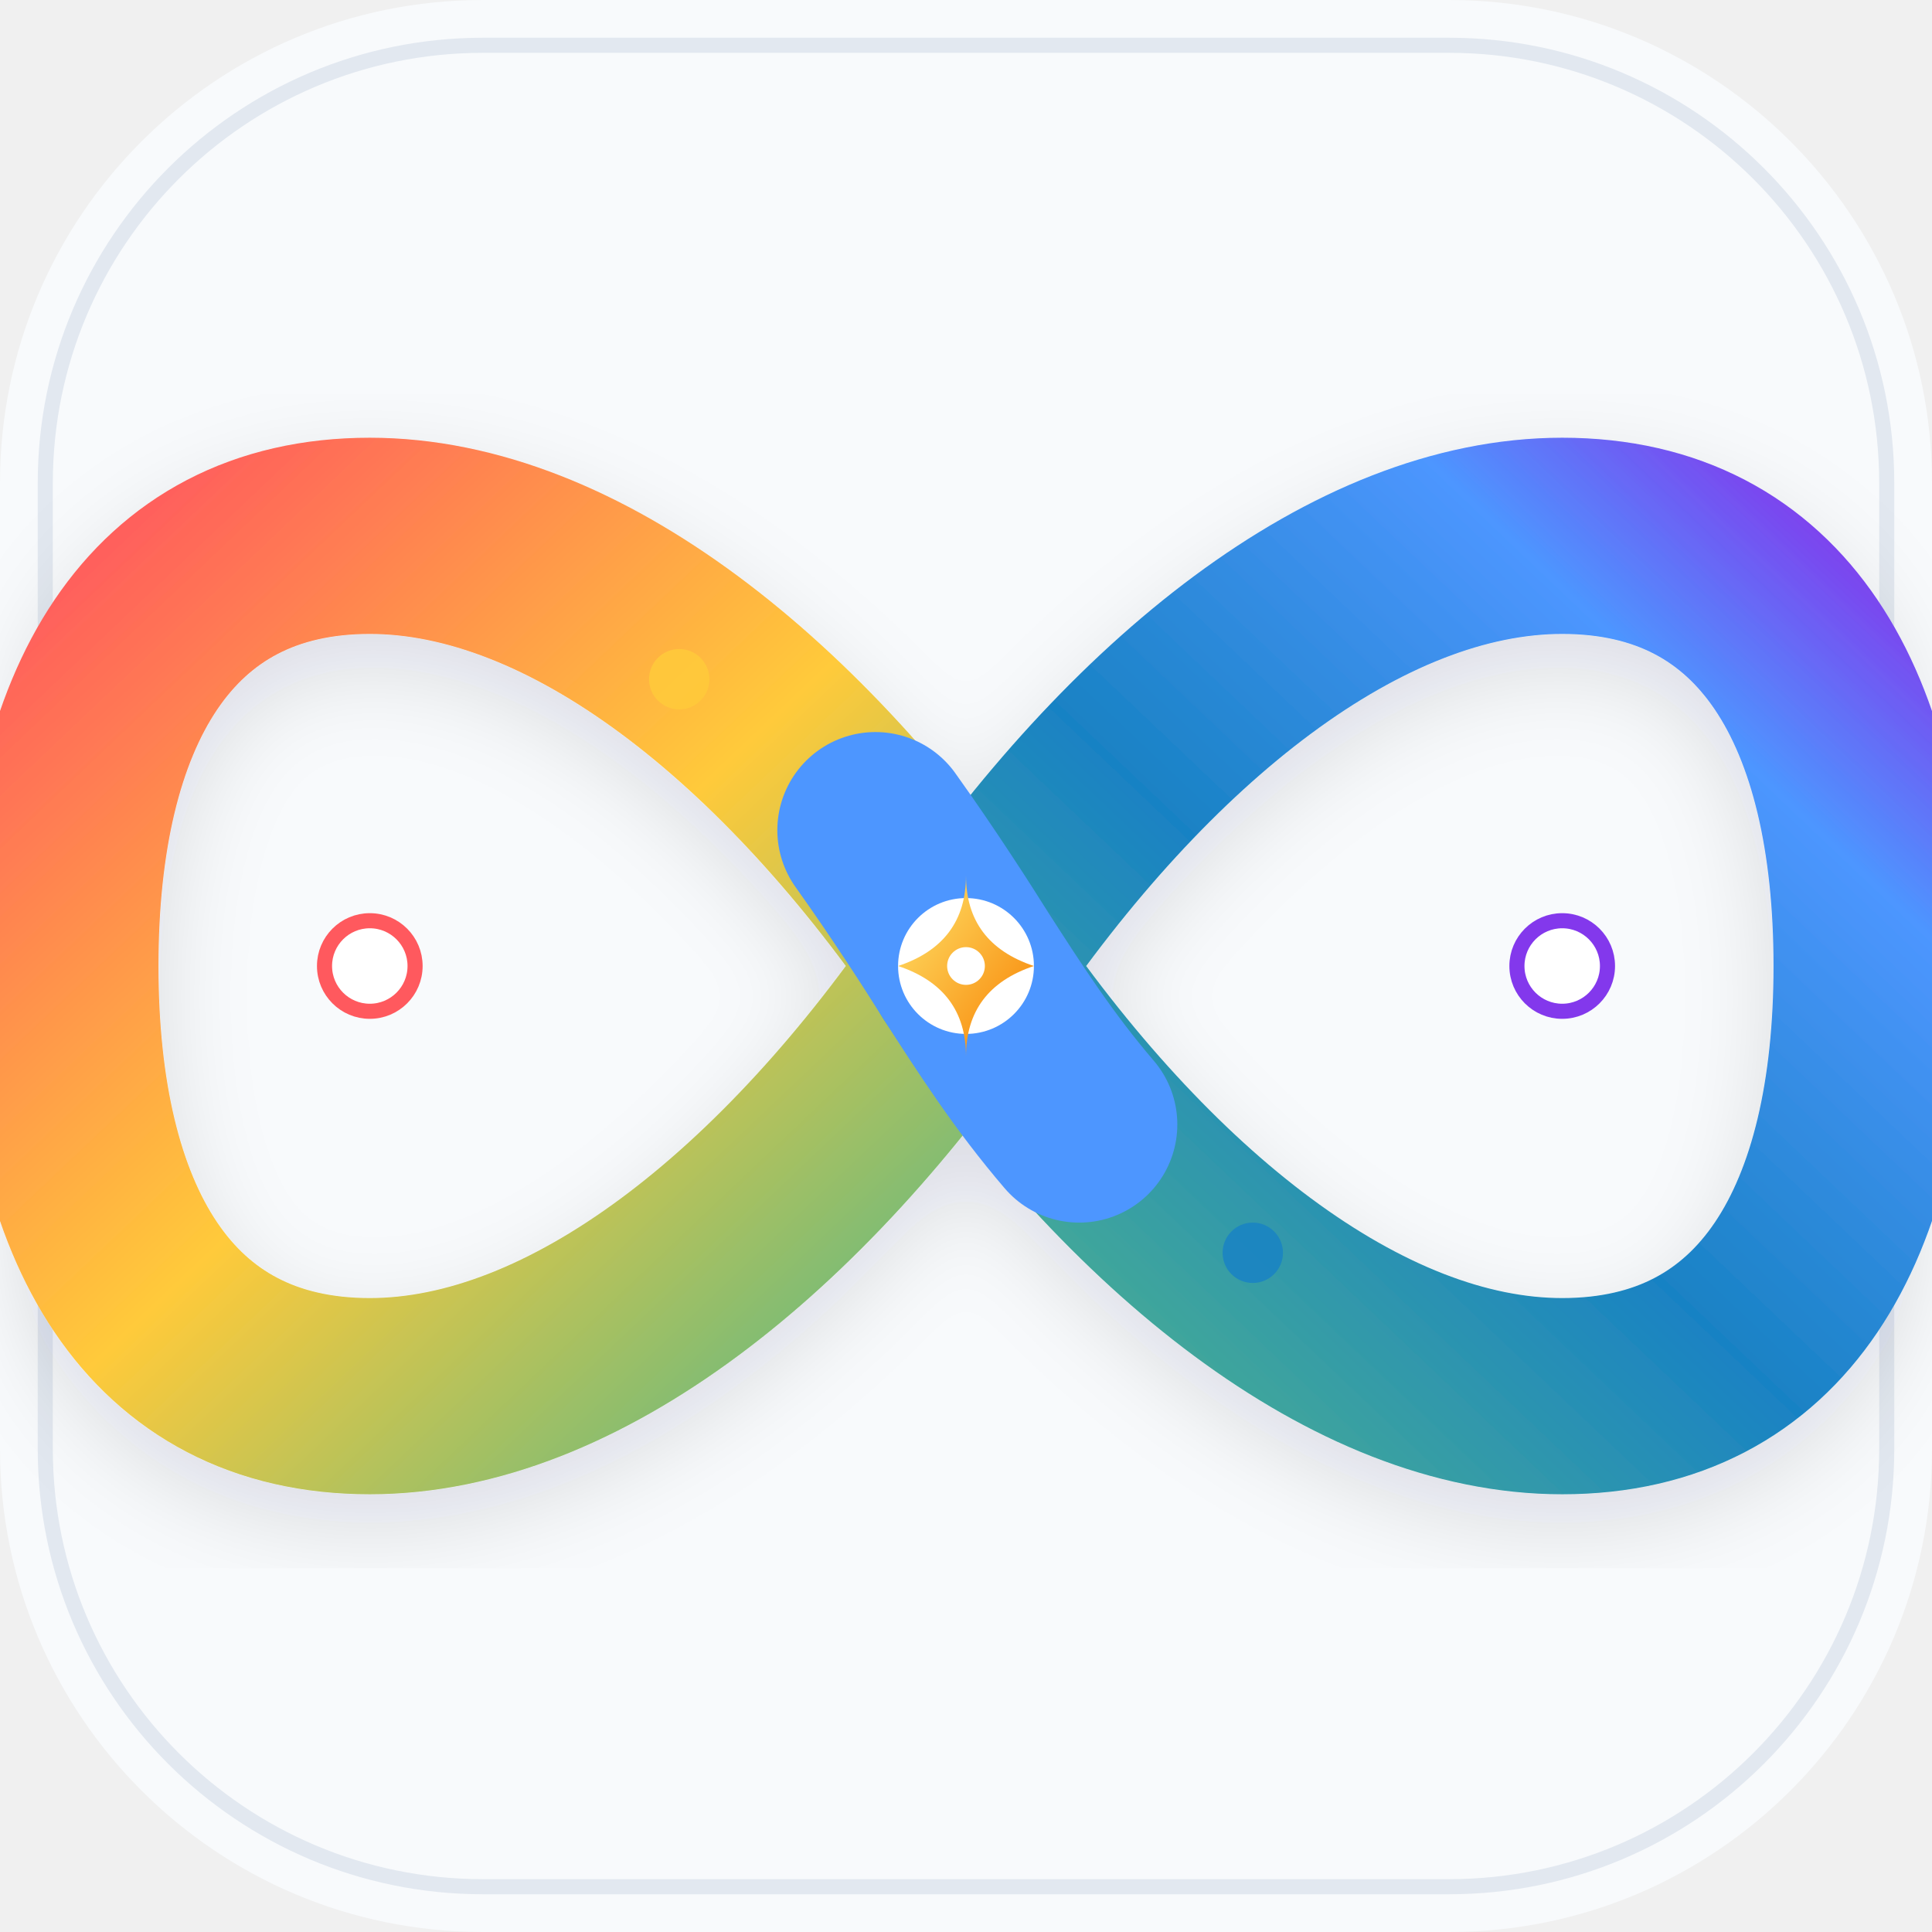
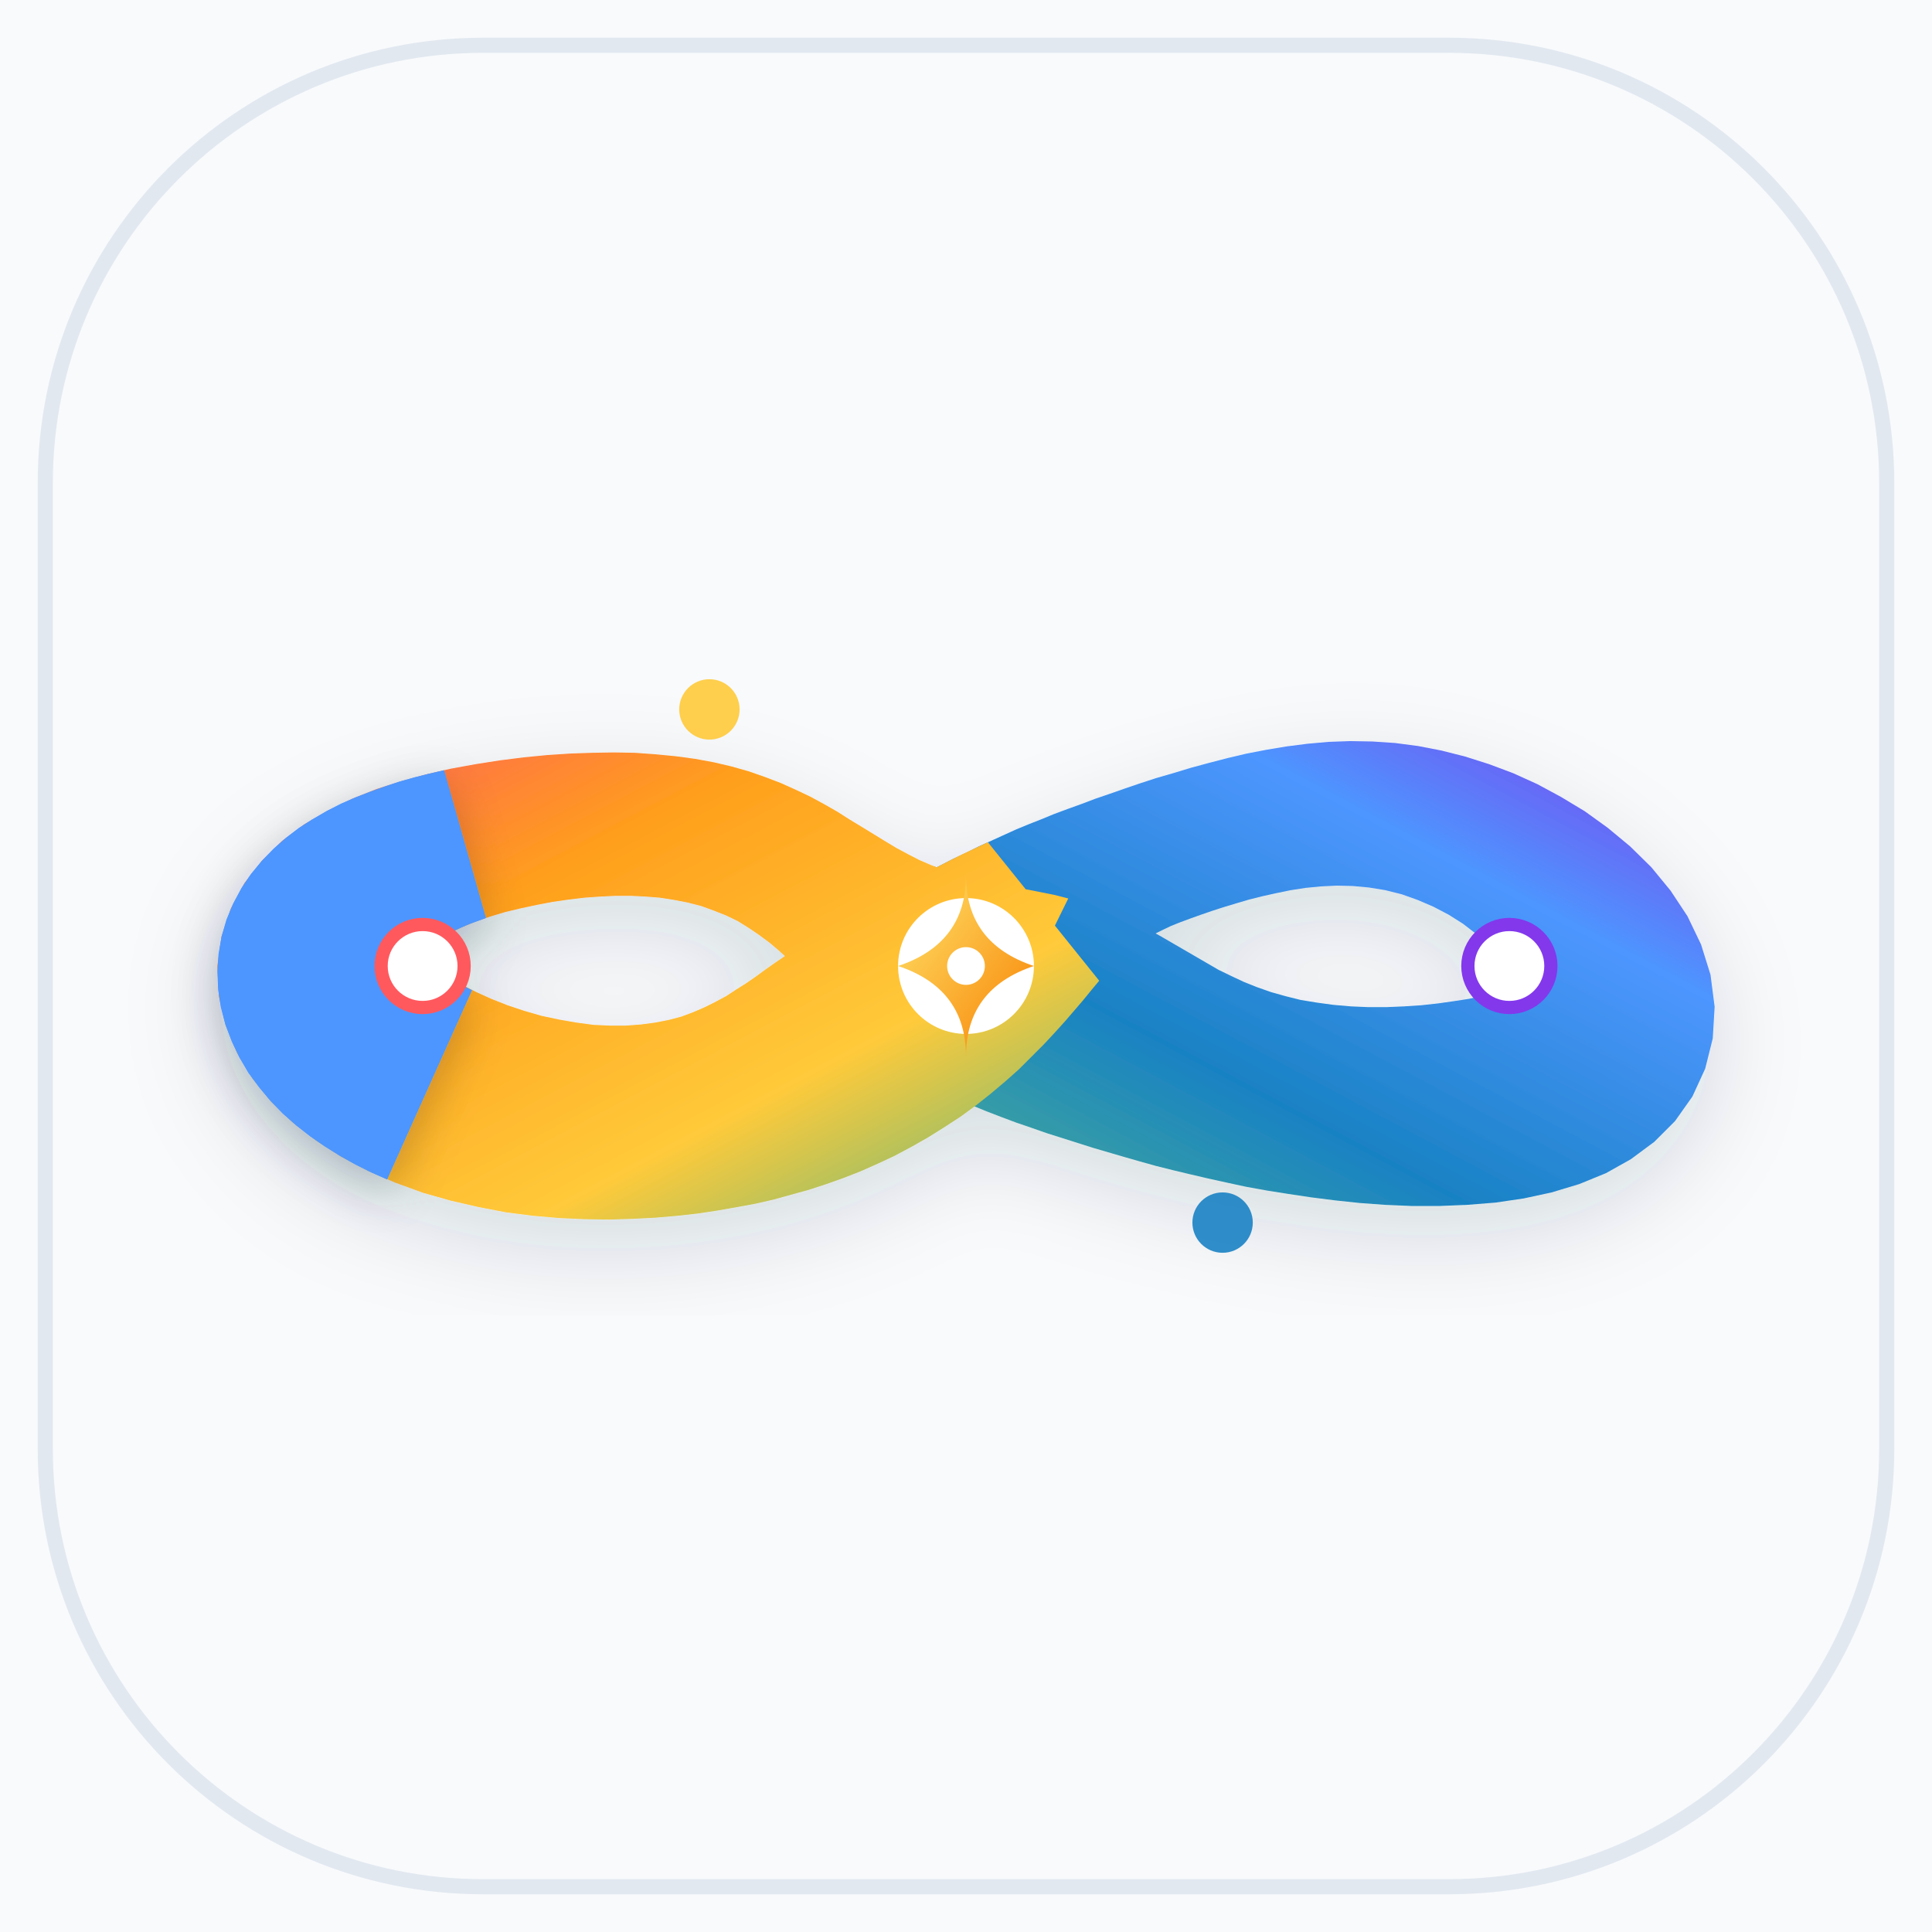
- <svg xmlns="http://www.w3.org/2000/svg" viewBox="0 0 512 512" width="100%" height="100%" aria-label="Autism Learning Platform - Infinity Harmony Logo">
+ <svg xmlns="http://www.w3.org/2000/svg" viewBox="0 0 512 512" width="100%" height="100%" aria-label="Autism Learning Platform - Infinity Harmony: L'harmonie n'est pas la perfection">
  <defs>
    <linearGradient id="gradLoopLeft" x1="0%" y1="0%" x2="100%" y2="100%">
      <stop offset="0%" stop-color="#FF595E" />
-       <stop offset="50%" stop-color="#FFCA3A" />
+       <stop offset="32%" stop-color="#FF9F1C" />
+       <stop offset="68%" stop-color="#FFCA3A" />
      <stop offset="100%" stop-color="#52B788" />
    </linearGradient>
    <linearGradient id="gradLoopRight" x1="0%" y1="100%" x2="100%" y2="0%">
      <stop offset="0%" stop-color="#52B788" />
-       <stop offset="45%" stop-color="#1982C4" />
-       <stop offset="80%" stop-color="#4D96FF" />
+       <stop offset="36%" stop-color="#1982C4" />
+       <stop offset="72%" stop-color="#4D96FF" />
      <stop offset="100%" stop-color="#8338EC" />
    </linearGradient>
    <linearGradient id="gradCenterStar" x1="0%" y1="0%" x2="100%" y2="100%">
      <stop offset="0%" stop-color="#FFE66D" />
      <stop offset="100%" stop-color="#F77F00" />
    </linearGradient>
    <filter id="softGlow" x="-20%" y="-20%" width="140%" height="140%">
-       <feDropShadow dx="0" dy="8" stdDeviation="12" flood-color="#1E293B" flood-opacity="0.12" />
+       <feDropShadow dx="0" dy="8" stdDeviation="12" flood-color="#1E293B" flood-opacity="0.14" />
+     </filter>
+     <filter id="crossoverShadow" x="-30%" y="-30%" width="160%" height="160%">
+       <feDropShadow dx="0" dy="4" stdDeviation="6" flood-color="#0F172A" flood-opacity="0.22" />
    </filter>
  </defs>
-   <rect width="512" height="512" rx="128" fill="#F8FAFC" />
+   <rect width="512" height="512" fill="#F8FAFC" />
  <rect x="12" y="12" width="488" height="488" rx="116" fill="none" stroke="#E2E8F0" stroke-width="4" />
  <g filter="url(#softGlow)">
-     <path d="M 256,256 C 210,188 152,142 98,142 C 42,142 16,188 16,256 C 16,324 42,370 98,370 C 152,370 210,324 256,256 Z" fill="none" stroke="url(#gradLoopLeft)" stroke-width="52" stroke-linecap="round" stroke-linejoin="round" />
-     <path d="M 256,256 C 302,324 360,370 414,370 C 470,370 496,324 496,256 C 496,188 470,142 414,142 C 360,142 302,188 256,256 Z" fill="none" stroke="url(#gradLoopRight)" stroke-width="52" stroke-linecap="round" stroke-linejoin="round" />
+     <path d="M 259.8,292.0 263.7,288.9 267.4,285.7 270.9,282.5 274.2,279.2 277.3,276.0 280.2,272.9 282.9,269.8 285.4,266.9 287.7,264.2 289.9,261.6 291.9,259.2 293.9,257.1 295.8,255.1 297.7,253.3 299.6,251.6 301.6,250.2 303.6,248.8 305.8,247.6 308.0,246.5 310.3,245.4 312.8,244.4 315.5,243.4 318.3,242.4 321.2,241.4 324.3,240.4 327.6,239.4 331.0,238.4 334.6,237.5 338.2,236.7 342.1,235.9 346.0,235.3 350.1,234.9 354.3,234.7 358.5,234.8 362.8,235.2 367.1,235.9 371.5,237.0 375.7,238.5 379.9,240.3 383.9,242.4 387.7,244.8 391.2,247.5 394.3,250.4 397.0,253.3 399.1,256.1 400.7,258.7 401.7,260.9 402.2,262.6 402.4,263.6 402.3,263.9 402.2,263.6 402.1,263.0 402.2,262.3 402.2,261.7 401.9,261.5 401.2,261.5 400.0,261.9 398.2,262.5 395.8,263.2 392.8,263.9 389.3,264.7 385.4,265.3 381.2,265.9 376.7,266.4 372.1,266.7 367.4,266.9 362.6,266.9 358.0,266.7 353.4,266.3 349.0,265.7 344.7,265.0 340.7,264.0 336.8,262.9 333.1,261.6 329.6,260.2 326.2,258.6 322.9,257.0 319.8,255.2 316.7,253.4 313.6,251.6 310.5,249.8 307.4,248.0 304.3,246.3 301.1,244.6 297.8,243.1 294.4,241.7 291.1,240.5 287.6,239.3 284.1,238.3 280.6,237.5 277.1,236.7 273.6,236.0 270.1,235.3 266.7,234.7 263.3,234.1 260.0,233.4 256.8,232.6 253.6,231.7 250.5,230.7 247.5,229.6 L 223.4,270.1 225.8,272.5 228.3,274.9 230.9,277.3 233.7,279.5 236.6,281.7 239.7,283.8 243.0,285.8 246.4,287.7 250.0,289.5 253.7,291.2 257.5,292.9 261.4,294.5 265.3,296.0 269.3,297.5 273.4,298.9 277.4,300.3 281.5,301.6 285.6,302.9 289.7,304.2 293.8,305.4 297.9,306.6 302.1,307.8 306.4,309.0 310.8,310.1 315.4,311.2 320.1,312.3 325.1,313.4 330.2,314.5 335.7,315.5 341.4,316.4 347.4,317.3 353.7,318.1 360.3,318.8 367.1,319.3 374.2,319.6 381.4,319.6 388.8,319.3 396.3,318.7 403.8,317.6 411.2,316.0 418.5,313.8 425.6,310.9 432.2,307.2 438.4,302.6 443.9,297.1 448.5,290.6 451.9,283.2 453.9,275.2 454.4,266.8 453.3,258.3 450.8,250.3 447.2,242.8 442.7,236.0 437.6,229.8 432.0,224.3 426.1,219.4 420.0,215.0 413.7,211.2 407.4,207.8 401.0,204.9 394.6,202.5 388.3,200.5 382.0,198.9 375.8,197.7 369.7,196.9 363.7,196.5 357.8,196.4 352.1,196.6 346.5,197.1 341.0,197.8 335.6,198.7 330.4,199.7 325.3,200.9 320.3,202.2 315.5,203.5 310.9,204.9 306.4,206.2 302.1,207.6 298.0,209.0 294.0,210.4 290.2,211.7 286.5,213.1 282.9,214.4 279.4,215.7 276.0,217.1 272.7,218.4 269.3,219.8 266.0,221.3 262.7,222.8 259.4,224.3 256.0,226.0 252.6,227.6 249.1,229.4 245.6,231.2 242.1,233.0 238.6,234.9 235.0,236.8 231.5,238.8 228.1,240.7 224.7,242.7 Z" fill="url(#gradLoopRight)" />
+     <path d="M 283.1,238.1 279.6,237.2 276.1,236.5 272.6,235.8 269.1,235.2 265.7,234.5 262.4,233.9 259.1,233.2 255.9,232.4 252.8,231.4 249.7,230.4 246.6,229.2 243.6,227.9 240.7,226.4 237.7,224.8 234.7,223.0 231.6,221.1 228.5,219.2 225.2,217.2 221.9,215.1 218.4,213.1 214.7,211.1 210.9,209.3 206.9,207.5 202.7,205.9 198.4,204.4 193.8,203.1 189.1,202.0 184.2,201.1 179.0,200.4 173.8,199.9 168.3,199.5 162.7,199.4 156.9,199.5 151.0,199.7 145.0,200.1 138.8,200.7 132.5,201.5 126.1,202.5 119.5,203.7 113.0,205.2 106.4,207.0 99.8,209.1 93.3,211.7 86.9,214.8 80.7,218.4 74.8,222.8 69.5,228.0 64.8,234.0 61.2,240.7 58.7,248.2 57.6,256.0 58.0,264.0 59.8,271.7 62.8,279.0 66.9,285.8 71.9,292.0 77.6,297.5 83.8,302.3 90.5,306.6 97.5,310.3 104.7,313.4 112.1,316.1 119.5,318.2 126.9,319.9 134.2,321.3 141.3,322.2 148.3,322.8 155.0,323.1 161.5,323.2 167.8,323.0 173.7,322.7 179.5,322.2 184.9,321.6 190.2,320.8 195.3,319.9 200.2,319.0 205.0,317.9 209.7,316.6 214.4,315.3 219.0,313.8 223.5,312.2 228.1,310.4 232.6,308.4 237.1,306.3 241.6,303.9 246.0,301.4 250.3,298.7 254.6,295.9 258.7,292.9 262.6,289.8 266.4,286.6 270.0,283.4 273.3,280.1 276.5,276.9 279.4,273.8 282.2,270.7 284.7,267.8 287.1,265.0 289.3,262.3 291.3,259.9 L 261.8,223.2 258.4,224.8 255.0,226.4 251.6,228.1 248.1,229.9 244.6,231.7 241.1,233.6 237.5,235.4 234.0,237.4 230.5,239.3 227.1,241.3 223.7,243.3 220.5,245.2 217.3,247.2 214.2,249.2 211.2,251.2 208.4,253.1 205.6,255.0 202.9,256.9 200.3,258.8 197.7,260.6 195.0,262.3 192.4,264.0 189.6,265.5 186.8,266.9 183.8,268.2 180.6,269.4 177.2,270.3 173.6,271.0 169.8,271.5 165.8,271.8 161.6,271.8 157.3,271.6 152.8,271.0 148.2,270.2 143.5,269.2 139.0,267.9 134.5,266.4 130.2,264.7 126.2,262.9 122.5,261.0 119.2,259.1 116.5,257.3 114.2,255.7 112.5,254.2 111.3,253.2 110.5,252.6 110.1,252.4 109.9,252.6 109.8,253.0 109.7,253.6 109.6,253.9 109.7,253.9 110.1,253.5 110.9,252.7 112.2,251.6 114.1,250.2 116.5,248.7 119.3,247.2 122.5,245.7 126.1,244.2 129.9,242.9 133.9,241.7 138.1,240.7 142.3,239.8 146.5,239.0 150.7,238.4 154.9,237.9 159.1,237.6 163.2,237.4 167.2,237.4 171.1,237.6 174.9,237.9 178.7,238.5 182.3,239.2 185.8,240.1 189.1,241.3 192.4,242.6 195.5,244.1 198.4,245.9 201.2,247.8 203.9,249.8 206.5,252.0 209.0,254.3 211.4,256.7 213.7,259.2 215.9,261.7 218.2,264.3 220.4,266.8 222.7,269.4 225.1,271.8 227.6,274.3 230.2,276.6 232.9,278.9 235.8,281.1 238.8,283.2 242.1,285.2 245.4,287.1 249.0,289.0 252.6,290.7 256.4,292.4 Z" fill="url(#gradLoopLeft)" />
+     <path d="M 117.7,204.1 113.8,205.0 109.8,206.0 105.9,207.1 102.0,208.4 98.1,209.8 94.2,211.3 90.3,213.0 86.6,214.9 82.8,217.1 79.2,219.4 75.8,222.0 72.5,224.9 69.4,228.1 66.5,231.6 64.0,235.3 61.8,239.4 60.0,243.7 58.7,248.2 57.9,252.8 57.6,257.5 57.8,262.3 58.5,266.9 59.7,271.5 61.4,276.0 63.4,280.2 65.8,284.3 68.6,288.1 71.6,291.7 74.9,295.1 78.4,298.2 82.1,301.1 86.0,303.8 90.0,306.3 94.1,308.6 98.3,310.7 102.6,312.6 L 125.1,262.4 122.9,261.3 120.9,260.1 119.0,259.0 117.3,257.9 115.8,256.9 114.5,255.9 113.4,255.0 112.4,254.2 111.6,253.5 111.1,253.0 110.6,252.6 110.3,252.4 110.1,252.4 110.0,252.5 109.9,252.7 109.8,252.9 109.8,253.3 109.7,253.6 109.7,253.8 109.6,254.0 109.7,254.0 109.8,253.8 110.1,253.6 110.5,253.1 111.1,252.6 111.9,251.9 112.8,251.1 114.0,250.3 115.3,249.4 116.8,248.5 118.5,247.6 120.3,246.7 122.3,245.8 124.4,244.9 126.6,244.1 128.8,243.3 Z" fill="#4D96FF" filter="url(#crossoverShadow)" />
  </g>
-   <path d="M 232,220 C 242,234 251,248 256,256 C 265,270 274,284 286,298" fill="none" stroke="#4D96FF" stroke-width="52" stroke-linecap="round" />
  <g transform="translate(256, 256)">
    <circle cx="0" cy="0" r="18" fill="#FFFFFF" />
    <path d="M 0,-24 Q 0,-6 18,0 Q 0,6 0,24 Q 0,6 -18,0 Q 0,-6 0,-24 Z" fill="url(#gradCenterStar)" />
    <circle cx="0" cy="0" r="5" fill="#FFFFFF" />
  </g>
-   <circle cx="98" cy="256" r="12" fill="#FFFFFF" stroke="#FF595E" stroke-width="4" />
-   <circle cx="414" cy="256" r="12" fill="#FFFFFF" stroke="#8338EC" stroke-width="4" />
-   <circle cx="180" cy="180" r="8" fill="#FFCA3A" opacity="0.85" />
-   <circle cx="332" cy="332" r="8" fill="#1982C4" opacity="0.85" />
+   <circle cx="112" cy="256" r="11" fill="#FFFFFF" stroke="#FF595E" stroke-width="3.5" />
+   <circle cx="400" cy="256" r="11" fill="#FFFFFF" stroke="#8338EC" stroke-width="3.5" />
+   <circle cx="188" cy="188" r="8" fill="#FFCA3A" opacity="0.9" />
+   <circle cx="324" cy="324" r="8" fill="#1982C4" opacity="0.9" />
</svg>
